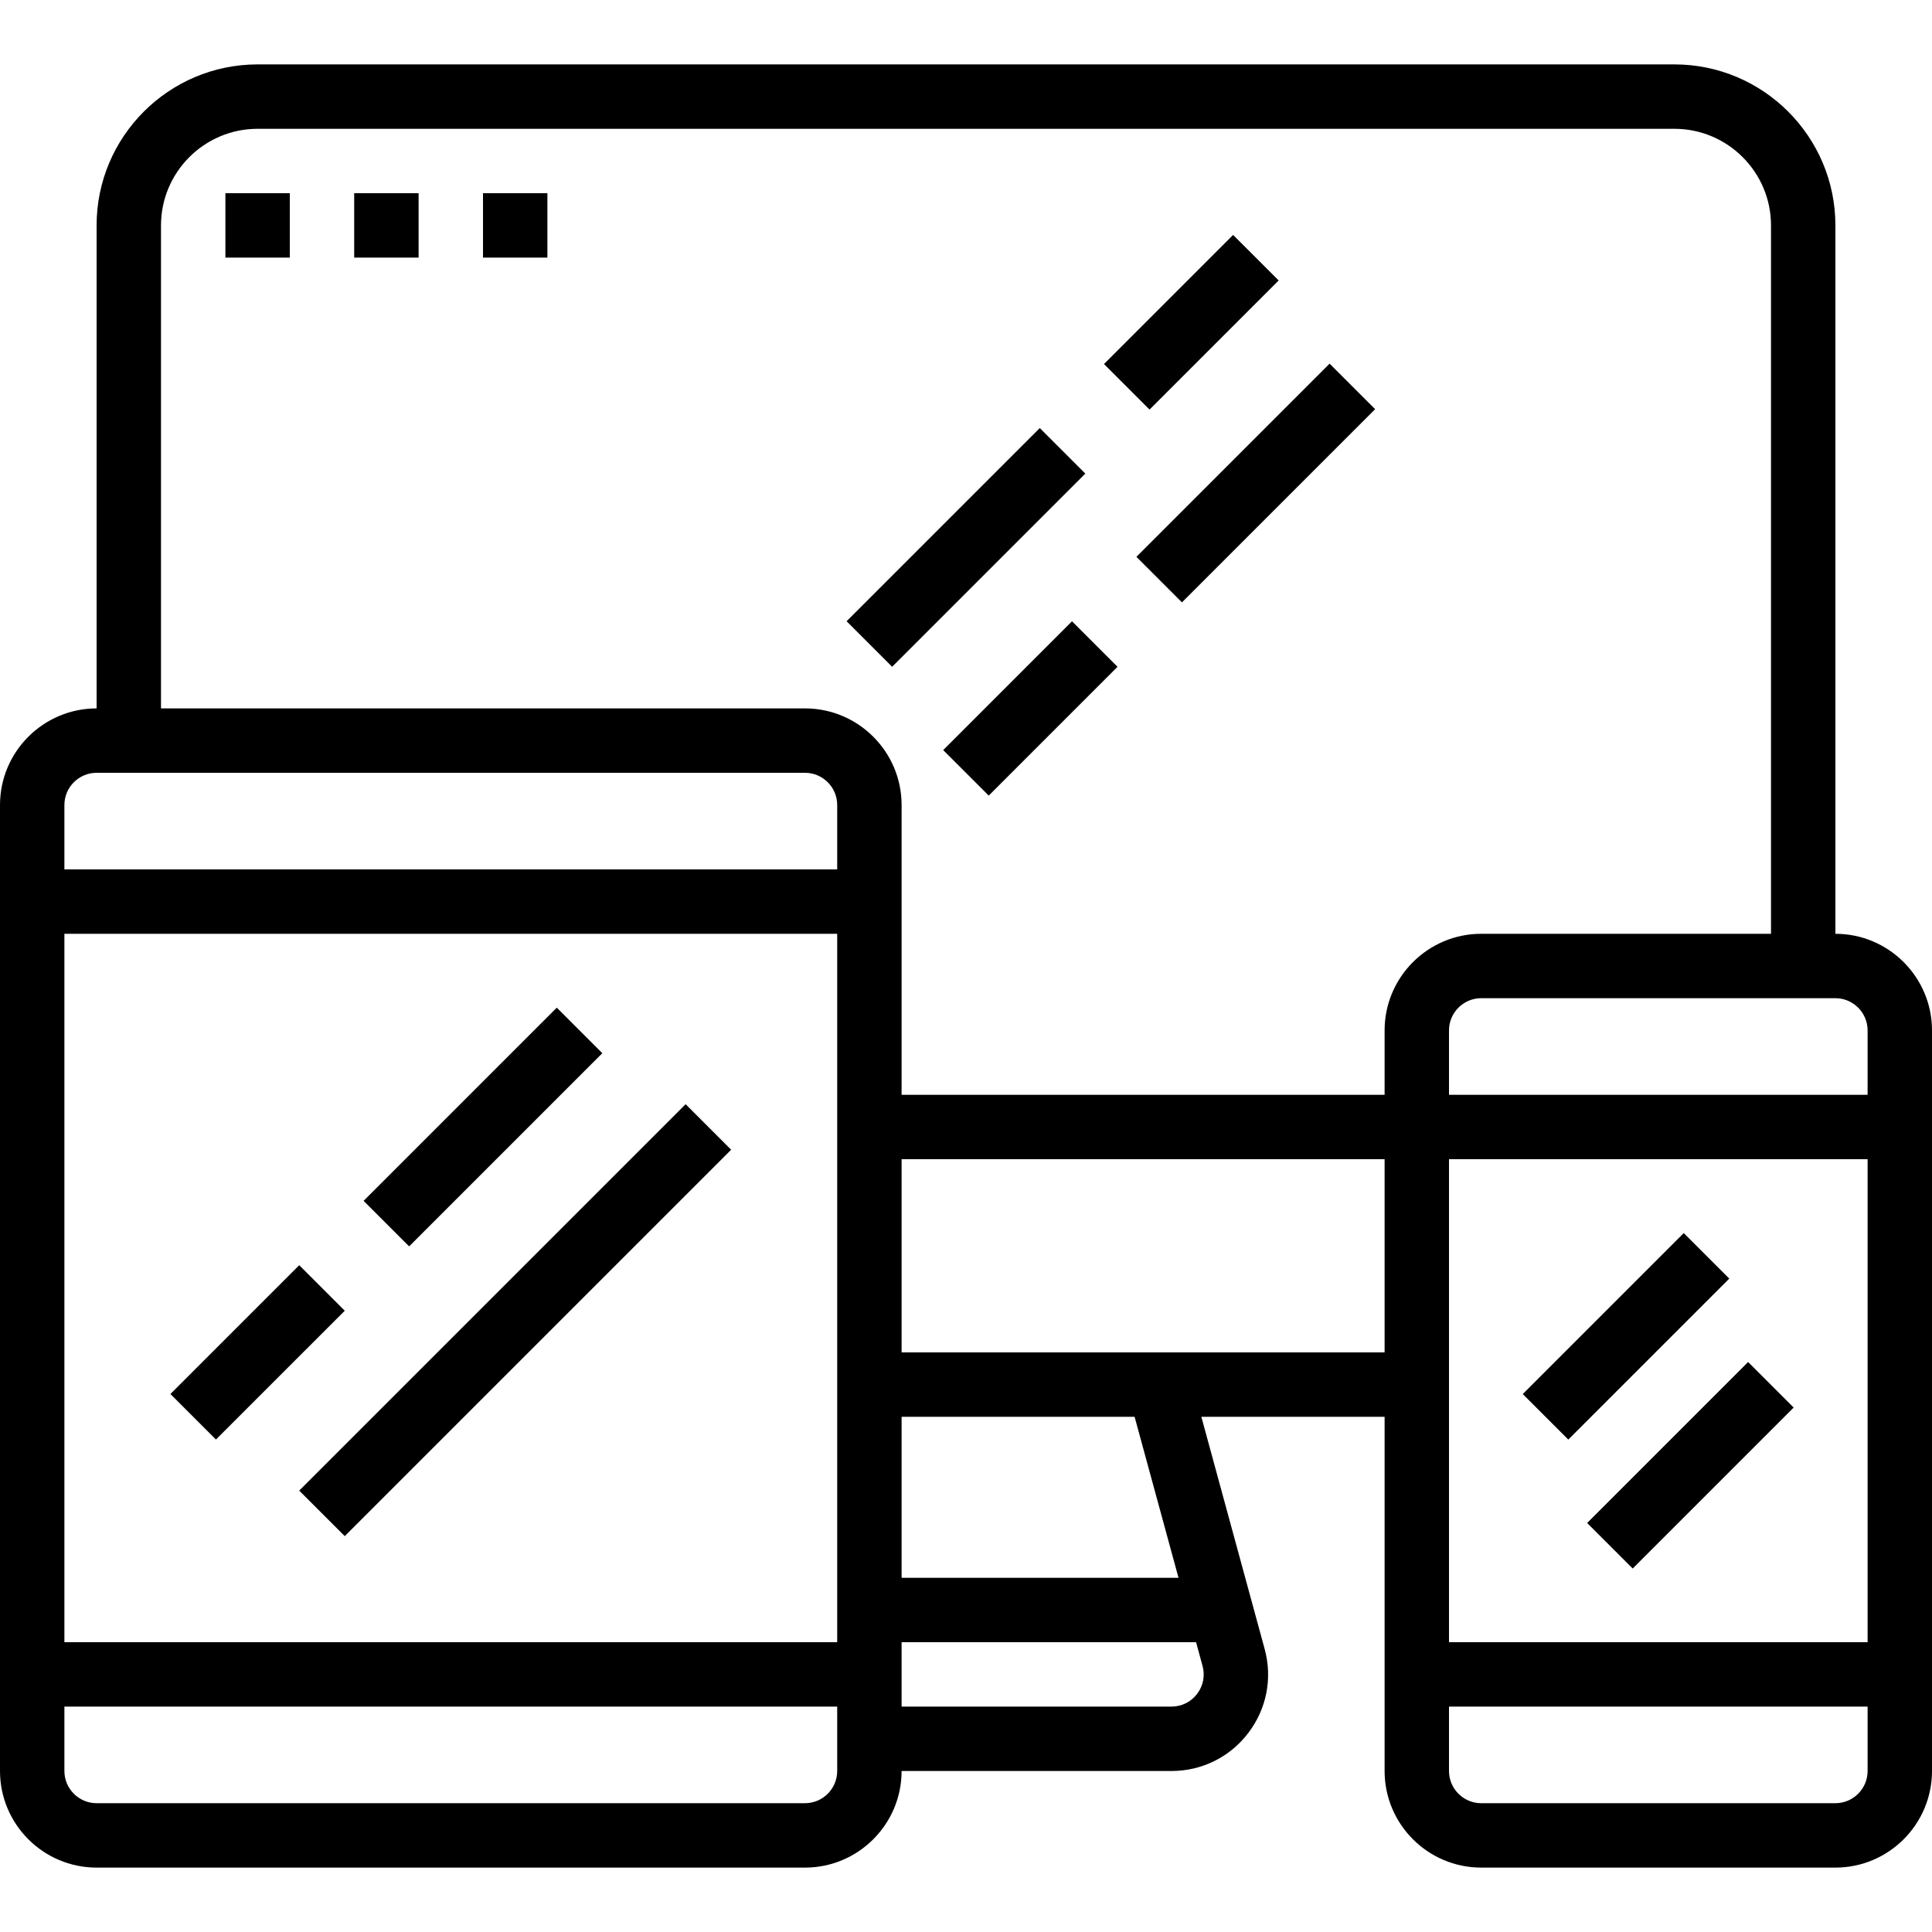
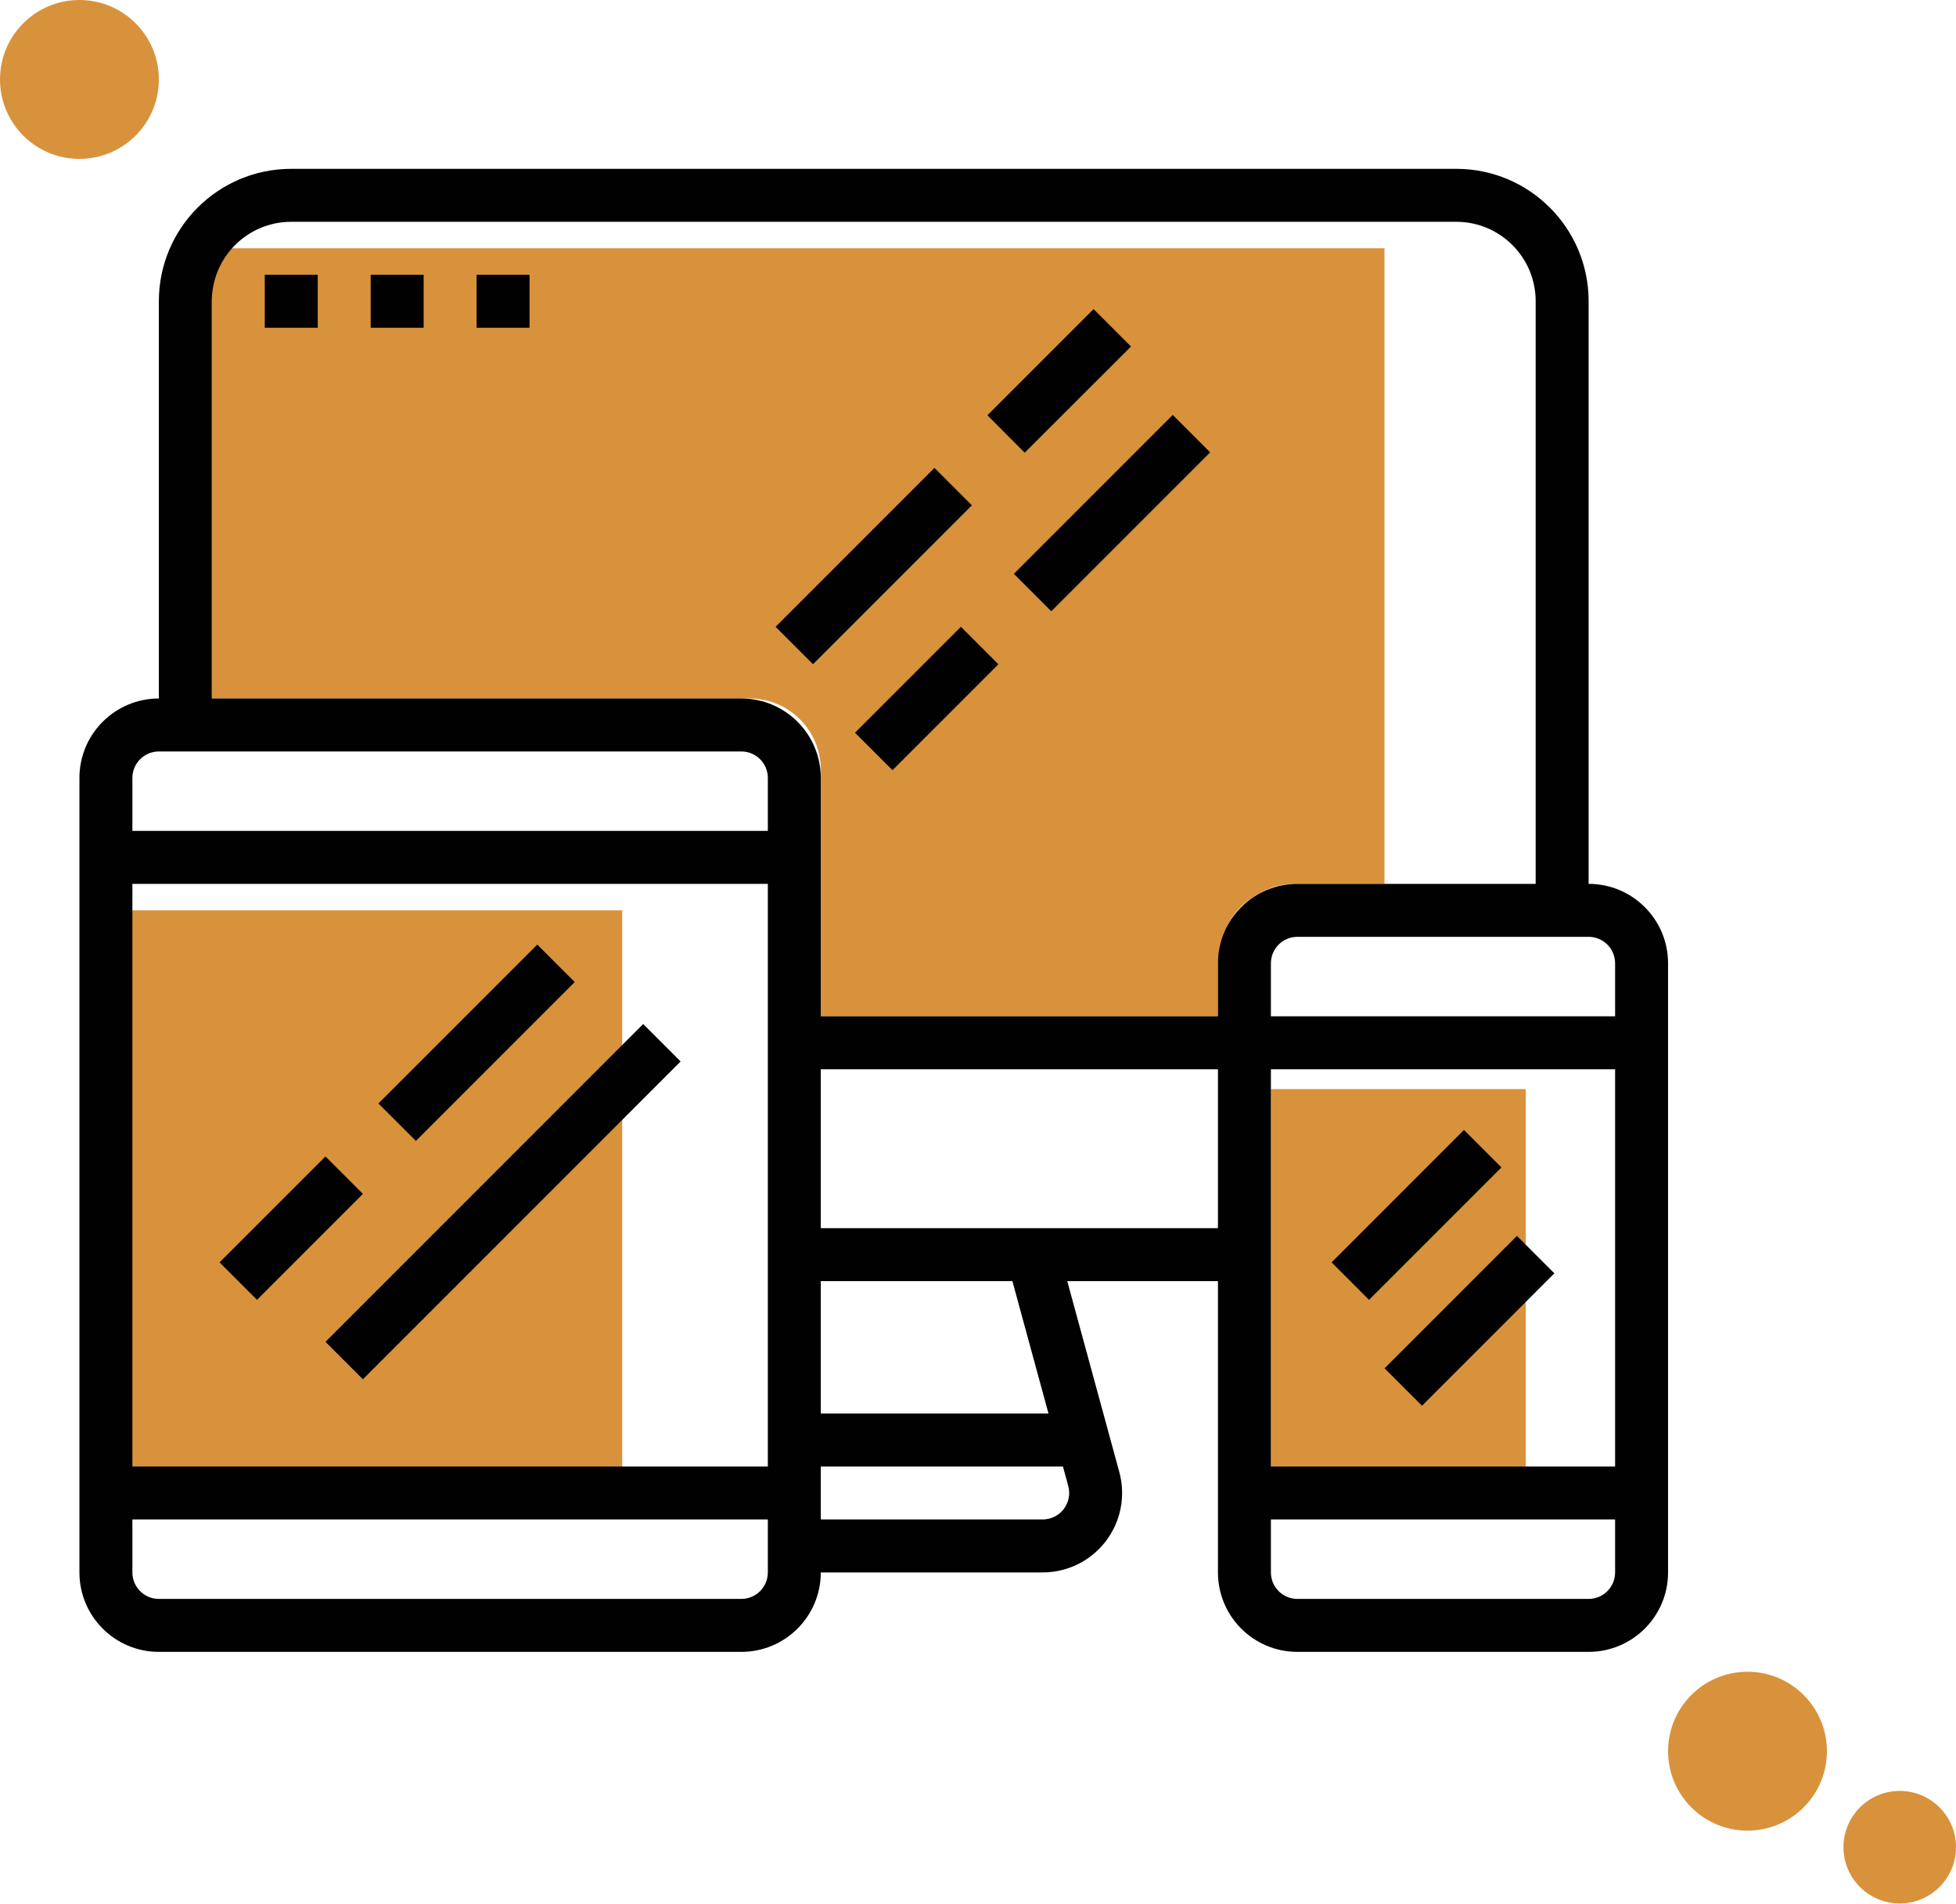
- <svg xmlns="http://www.w3.org/2000/svg" version="1.1" id="Layer_1" x="0px" y="0px" viewBox="0 0 480 480" style="enable-background:new 0 0 480 480;" xml:space="preserve">
-   <g>
-     <g>
-       <path d="M456,232V56c0-22.056-17.944-40-40-40H64c-22.056,0-40,17.944-40,40v120c-13.232,0-24,10.768-24,24v240    c0,13.232,10.768,24,24,24h176c13.232,0,24-10.768,24-24h67.048c7.544,0,14.496-3.44,19.072-9.432s6.064-13.608,4.08-20.88    L298.472,352H344v88c0,13.232,10.768,24,24,24h88c13.232,0,24-10.768,24-24V256C480,242.768,469.232,232,456,232z M208,440    c0,4.408-3.592,8-8,8H24c-4.408,0-8-3.592-8-8v-16h192V440z M208,408H16V232h192V408z M208,216H16v-16c0-4.408,3.592-8,8-8h176    c4.408,0,8,3.592,8,8V216z M298.768,413.896c0.664,2.424,0.168,4.96-1.36,6.96s-3.84,3.144-6.36,3.144H224v-16h73.16    L298.768,413.896z M224,392v-40h57.888l10.912,40H224z M344,336H224v-48h120V336z M344,256v16H224v-72c0-13.232-10.768-24-24-24    H40V56c0-13.232,10.768-24,24-24h352c13.232,0,24,10.768,24,24v176h-72C354.768,232,344,242.768,344,256z M464,440    c0,4.408-3.592,8-8,8h-88c-4.408,0-8-3.592-8-8v-16h104V440z M464,408H360V288h104V408z M464,272H360v-16c0-4.408,3.592-8,8-8h88    c4.408,0,8,3.592,8,8V272z" />
-     </g>
-   </g>
-   <g>
-     <g>
-       <rect x="41.372" y="327.994" transform="matrix(0.7071 -0.7071 0.7071 0.7071 -218.8385 143.6649)" width="45.256" height="16" />
-     </g>
-   </g>
-   <g>
-     <g>
-       <rect x="60.114" y="319.995" transform="matrix(0.7071 -0.7071 0.7071 0.7071 -194.4378 186.5751)" width="135.767" height="16" />
-     </g>
-   </g>
-   <g>
-     <g>
-       <rect x="86.054" y="272.005" transform="matrix(0.7071 -0.7071 0.7071 0.7071 -162.8477 166.8601)" width="67.879" height="16" />
-     </g>
-   </g>
-   <g>
-     <g>
-       <rect x="375.705" y="324.008" transform="matrix(0.7071 -0.7071 0.7071 0.7071 -116.4408 382.9028)" width="56.559" height="16" />
-     </g>
-   </g>
-   <g>
-     <g>
-       <rect x="391.702" y="356.042" transform="matrix(0.7071 -0.7071 0.7071 0.7071 -134.4066 403.5971)" width="56.559" height="16" />
-     </g>
-   </g>
-   <g>
-     <g>
-       <rect x="206.052" y="128.002" transform="matrix(0.7071 -0.7071 0.7071 0.7071 -25.876 209.5337)" width="67.879" height="16" />
-     </g>
-   </g>
-   <g>
-     <g>
-       <rect x="278.057" y="112.001" transform="matrix(0.7071 -0.7071 0.7071 0.7071 6.5281 255.7627)" width="67.879" height="16" />
-     </g>
-   </g>
-   <g>
-     <g>
-       <rect x="233.364" y="168.01" transform="matrix(0.7071 -0.7071 0.7071 0.7071 -49.4797 232.5655)" width="45.256" height="16" />
-     </g>
-   </g>
-   <g>
-     <g>
-       <rect x="273.302" y="72.062" transform="matrix(0.7071 -0.7071 0.7071 0.7071 30.0796 232.7427)" width="45.368" height="16" />
-     </g>
-   </g>
-   <g>
-     <g>
-       <rect x="56" y="48" width="16" height="16" />
-     </g>
-   </g>
-   <g>
-     <g>
-       <rect x="88" y="48" width="16" height="16" />
-     </g>
-   </g>
-   <g>
-     <g>
-       <rect x="120" y="48" width="16" height="16" />
-     </g>
-   </g>
-   <g>
- </g>
-   <g>
- </g>
-   <g>
- </g>
-   <g>
- </g>
-   <g>
- </g>
-   <g>
- </g>
-   <g>
- </g>
-   <g>
- </g>
-   <g>
- </g>
-   <g>
- </g>
-   <g>
- </g>
-   <g>
- </g>
-   <g>
- </g>
-   <g>
- </g>
-   <g>
- </g>
+ <svg xmlns="http://www.w3.org/2000/svg" id="Layer_1" data-name="Layer 1" viewBox="0 0 591 575">
+   <defs>
+     <style>.cls-1{fill:#d8923c;}.cls-2{fill:#010101;}</style>
+   </defs>
+   <path class="cls-1" d="M200,200H554.32V392h-27.1a21.22,21.22,0,0,0-10.39,2.68c-6.92,3.89-11.2,8.3-12.83,21.32v16H384V357.51A21.49,21.49,0,0,0,362.51,336H200Z" transform="translate(-136 -125)" />
+   <rect class="cls-1" x="35" y="275" width="153" height="176" />
+   <rect class="cls-1" x="384" y="329" width="77" height="114" />
+   <path class="cls-2" d="M616,392V216a40,40,0,0,0-40-40H224a40,40,0,0,0-40,40V336a24,24,0,0,0-24,24V600a24,24,0,0,0,24,24H360a24,24,0,0,0,24-24h67.05a24,24,0,0,0,23.15-30.31L458.47,512H504v88a24,24,0,0,0,24,24h88a24,24,0,0,0,24-24V416A24,24,0,0,0,616,392ZM368,600a8,8,0,0,1-8,8H184a8,8,0,0,1-8-8V584H368Zm0-32H176V392H368Zm0-192H176V360a8,8,0,0,1,8-8H360a8,8,0,0,1,8,8Zm90.77,197.9a8,8,0,0,1-7.72,10.1H384V568h73.16ZM384,552V512h57.89l10.91,40Zm120-56H384V448H504Zm0-80v16H384V360a24,24,0,0,0-24-24H200V216a24,24,0,0,1,24-24H576a24,24,0,0,1,24,24V392H528A24,24,0,0,0,504,416ZM624,600a8,8,0,0,1-8,8H528a8,8,0,0,1-8-8V584H624Zm0-32H520V448H624Zm0-136H520V416a8,8,0,0,1,8-8h88a8,8,0,0,1,8,8ZM202.34,506.34l32-32,11.31,11.32-32,32Zm32,24,96-96,11.31,11.31-96,96Zm16-72,48-48,11.32,11.31-48,48Zm288,48,40-40,11.31,11.32-40,40Zm16,32,40-40,11.31,11.31-40,40Zm-184-224,48-48,11.31,11.31-48,48Zm72-16,48-48,11.31,11.31-48,48Zm-48,48,32-32,11.32,11.32-32,32Zm40-95.9,32.08-32.08,11.31,11.31L445.6,261.76ZM216,208h16v16H216Zm32,0h16v16H248Zm32,0h16v16H280Z" transform="translate(-136 -125)" />
+   <circle class="cls-1" cx="24" cy="24" r="24" />
+   <circle class="cls-1" cx="528" cy="529" r="24" />
+   <circle class="cls-1" cx="574" cy="558" r="17" />
</svg>
